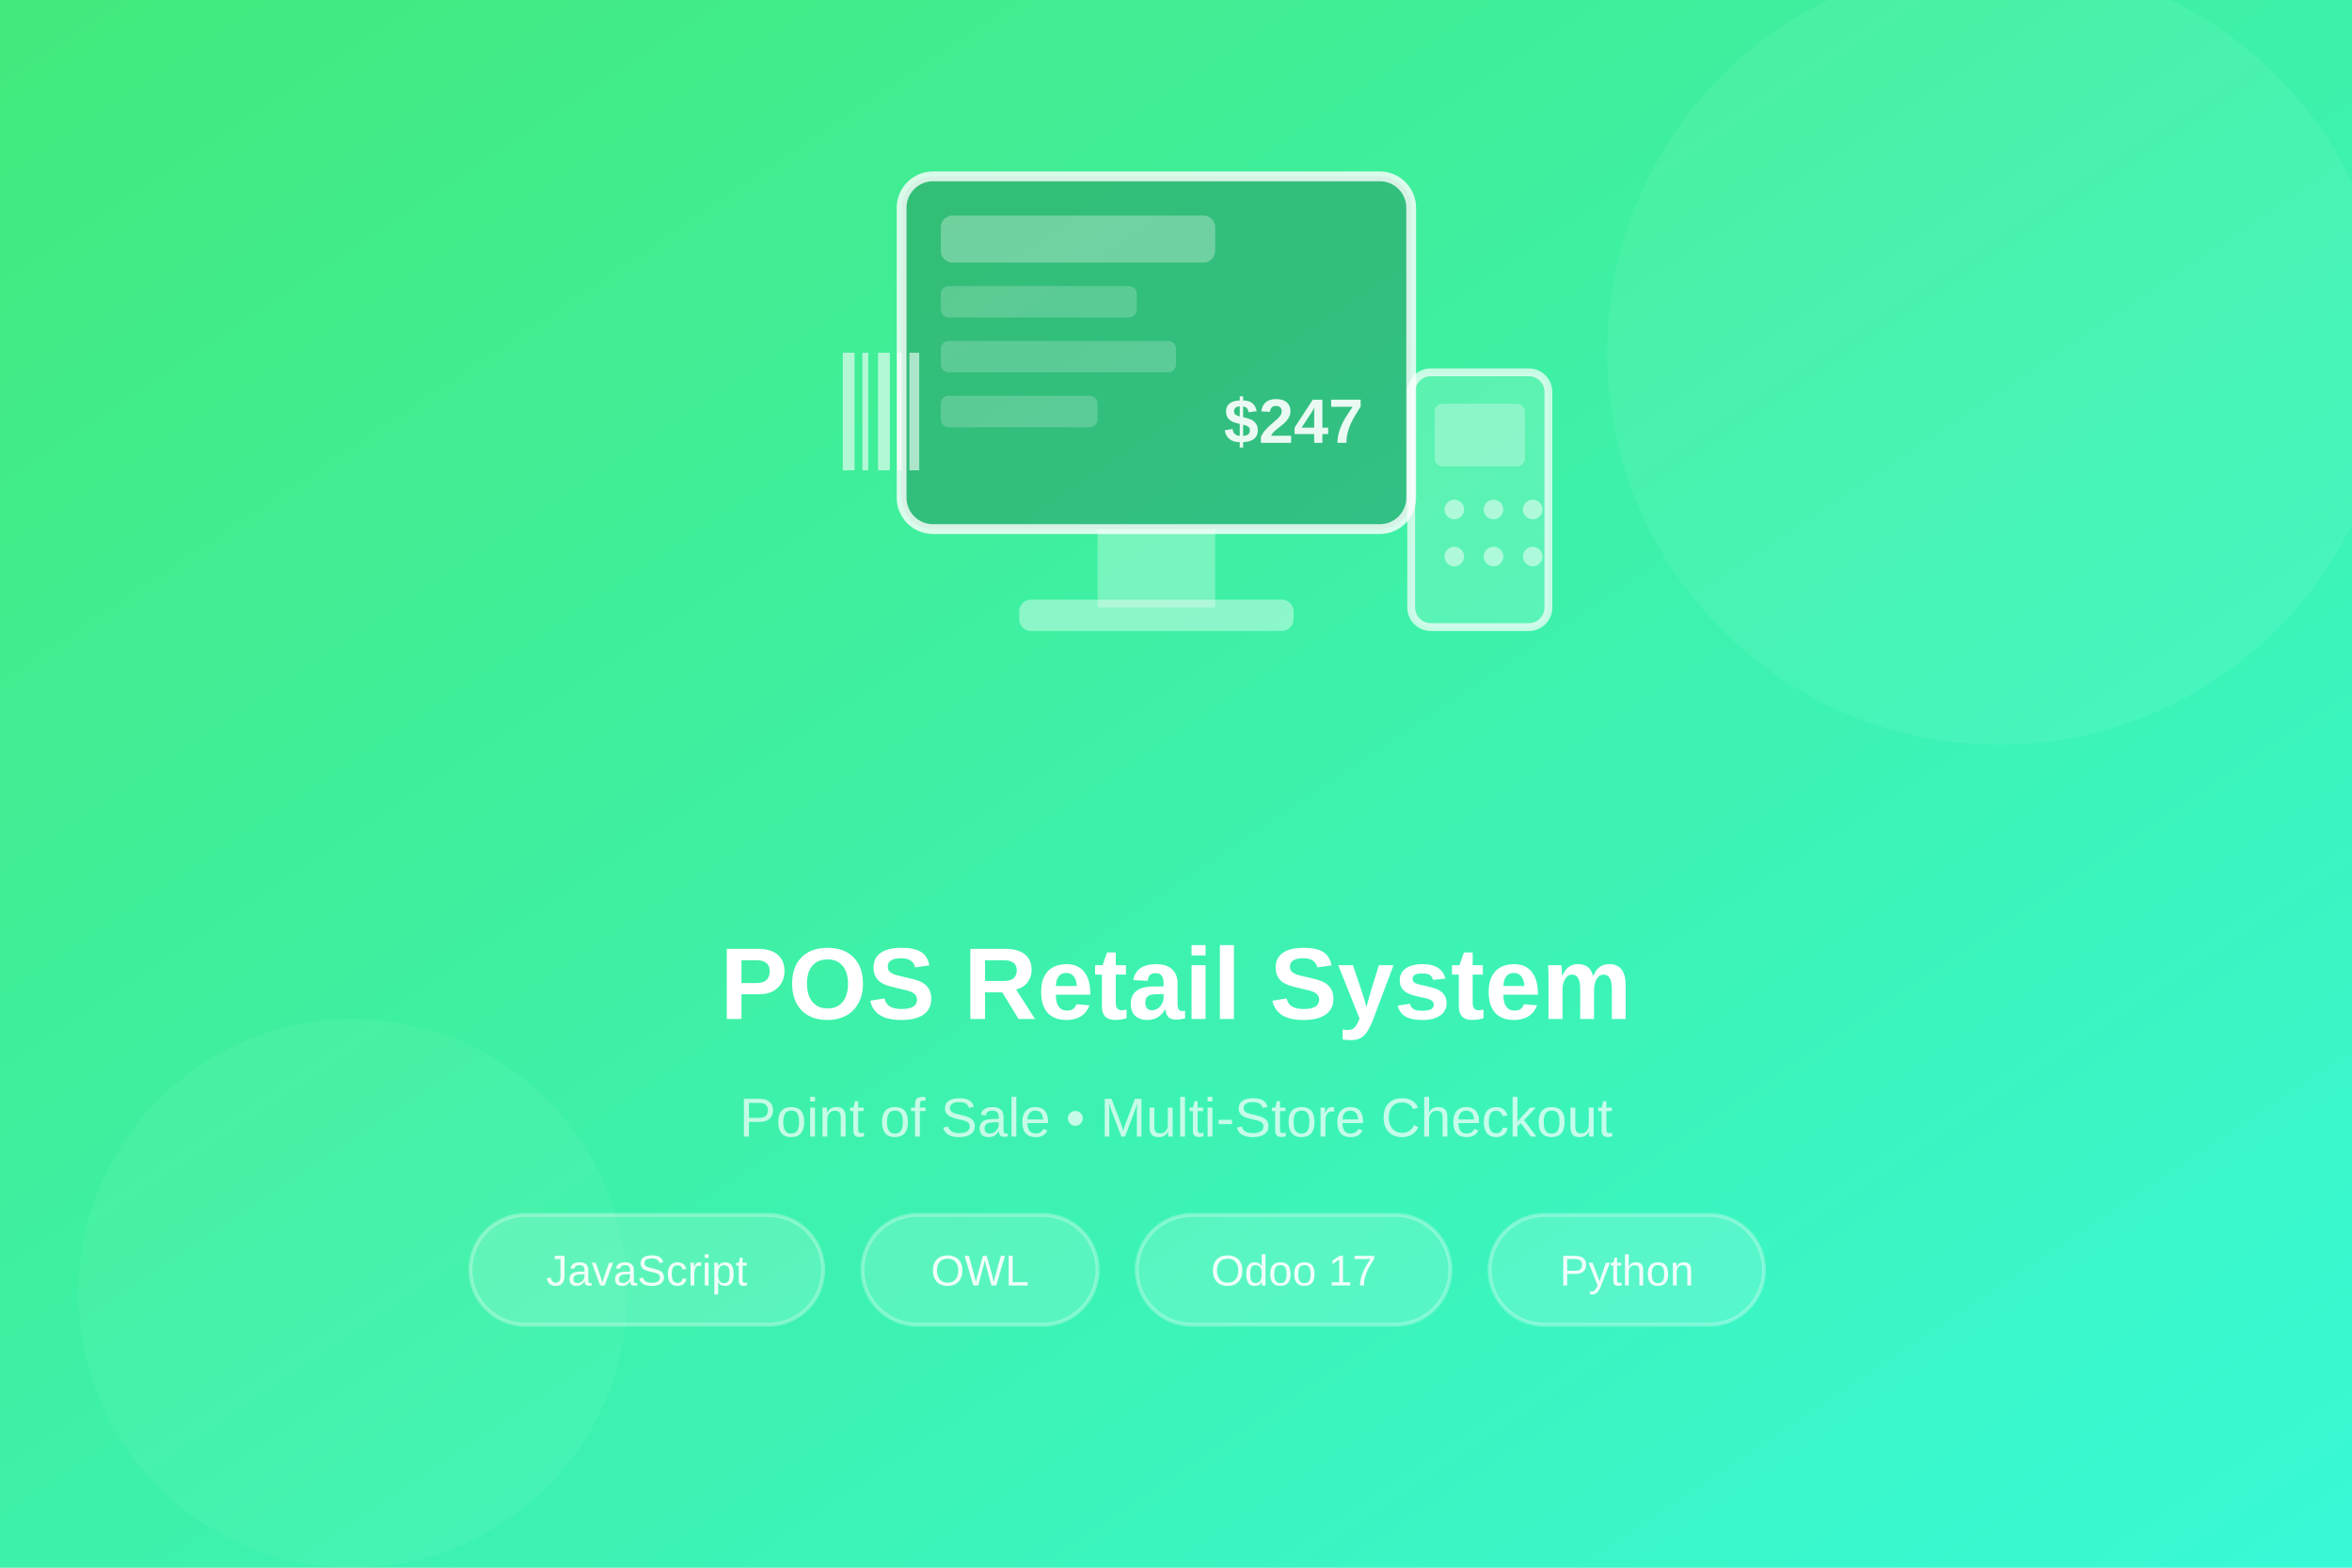
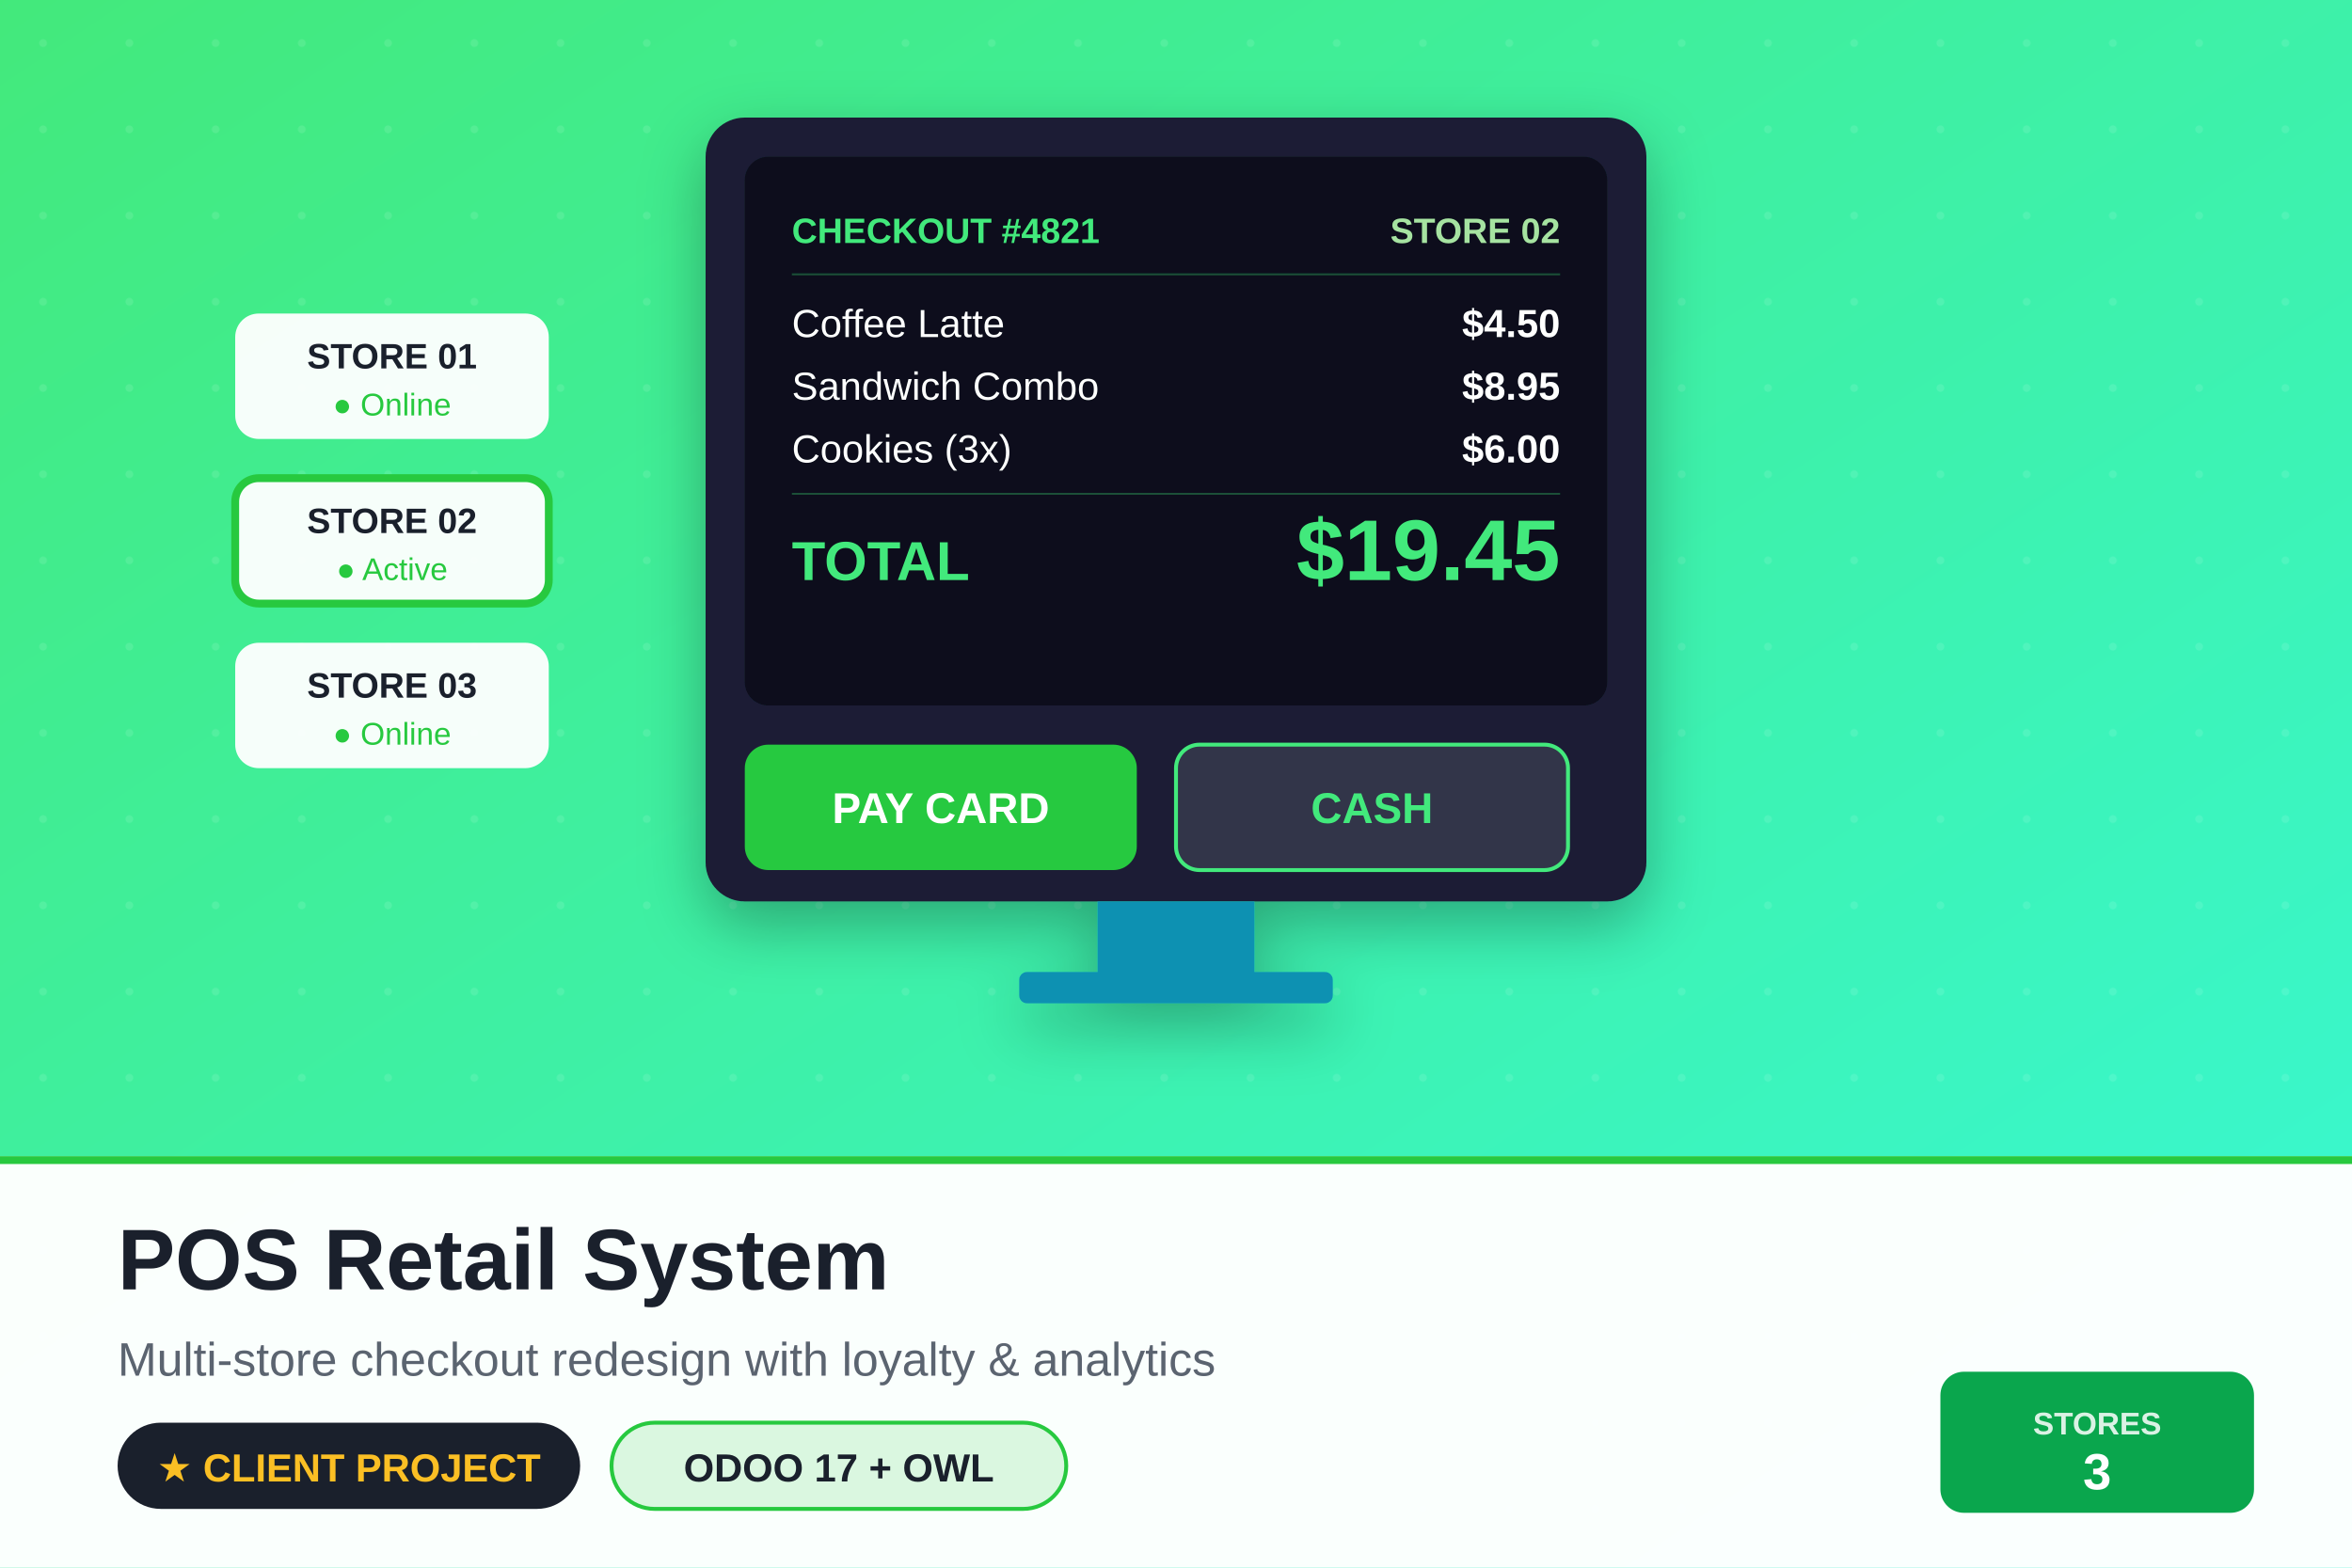
- <svg xmlns="http://www.w3.org/2000/svg" viewBox="0 0 600 400">
+ <svg xmlns="http://www.w3.org/2000/svg" viewBox="0 0 600 400" preserveAspectRatio="xMidYMid slice">
  <defs>
    <linearGradient id="bg" x1="0%" y1="0%" x2="100%" y2="100%">
      <stop offset="0%" style="stop-color:#43e97b" />
      <stop offset="100%" style="stop-color:#38f9d7" />
    </linearGradient>
+     <pattern id="dotsPR" width="22" height="22" patternUnits="userSpaceOnUse">
+       <circle cx="11" cy="11" r="1" fill="rgba(255,255,255,0.1)" />
+     </pattern>
+     <filter id="shPR" x="-20%" y="-20%" width="140%" height="140%">
+       <feGaussianBlur in="SourceAlpha" stdDeviation="8" />
+       <feOffset dy="6" />
+       <feComponentTransfer>
+         <feFuncA type="linear" slope="0.3" />
+       </feComponentTransfer>
+       <feMerge>
+         <feMergeNode />
+         <feMergeNode in="SourceGraphic" />
+       </feMerge>
+     </filter>
  </defs>
  <rect width="600" height="400" fill="url(#bg)" />
-   <circle cx="510" cy="90" r="100" fill="rgba(255,255,255,0.06)" />
-   <circle cx="90" cy="330" r="70" fill="rgba(255,255,255,0.04)" />
-   <g transform="translate(210,35)">
-     <rect x="20" y="10" width="130" height="90" rx="8" fill="rgba(0,0,0,0.2)" stroke="rgba(255,255,255,0.8)" stroke-width="2.5" />
-     <rect x="30" y="20" width="70" height="12" rx="3" fill="rgba(255,255,255,0.3)" />
-     <rect x="30" y="38" width="50" height="8" rx="2" fill="rgba(255,255,255,0.2)" />
-     <rect x="30" y="52" width="60" height="8" rx="2" fill="rgba(255,255,255,0.2)" />
-     <rect x="30" y="66" width="40" height="8" rx="2" fill="rgba(255,255,255,0.2)" />
-     <text x="120" y="78" text-anchor="middle" font-family="Arial,sans-serif" font-weight="700" font-size="16" fill="rgba(255,255,255,0.9)">$247</text>
-     <rect x="70" y="100" width="30" height="20" fill="rgba(255,255,255,0.3)" />
-     <rect x="50" y="118" width="70" height="8" rx="3" fill="rgba(255,255,255,0.4)" />
-     <rect x="150" y="60" width="35" height="65" rx="5" fill="rgba(255,255,255,0.15)" stroke="rgba(255,255,255,0.7)" stroke-width="2" />
-     <rect x="156" y="68" width="23" height="16" rx="2" fill="rgba(255,255,255,0.3)" />
-     <circle cx="161" cy="95" r="2.5" fill="rgba(255,255,255,0.5)" />
-     <circle cx="171" cy="95" r="2.5" fill="rgba(255,255,255,0.5)" />
-     <circle cx="181" cy="95" r="2.5" fill="rgba(255,255,255,0.5)" />
-     <circle cx="161" cy="107" r="2.5" fill="rgba(255,255,255,0.5)" />
-     <circle cx="171" cy="107" r="2.5" fill="rgba(255,255,255,0.5)" />
-     <circle cx="181" cy="107" r="2.5" fill="rgba(255,255,255,0.5)" />
-     <g transform="translate(5,55)">
-       <rect x="0" y="0" width="3" height="30" fill="rgba(255,255,255,0.6)" />
-       <rect x="5" y="0" width="1.5" height="30" fill="rgba(255,255,255,0.6)" />
-       <rect x="9" y="0" width="3" height="30" fill="rgba(255,255,255,0.6)" />
-       <rect x="14" y="0" width="1" height="30" fill="rgba(255,255,255,0.6)" />
-       <rect x="17" y="0" width="2.5" height="30" fill="rgba(255,255,255,0.6)" />
+   <rect width="600" height="400" fill="url(#dotsPR)" />
+   <g transform="translate(180,30)" filter="url(#shPR)">
+     <rect x="0" y="0" width="240" height="200" rx="10" fill="#1a1f35" />
+     <rect x="10" y="10" width="220" height="140" rx="6" fill="#0a0e1a" />
+     <text x="22" y="32" font-family="Arial,sans-serif" font-weight="700" font-size="9" fill="#43e97b">CHECKOUT #4821</text>
+     <text x="218" y="32" text-anchor="end" font-family="Arial,sans-serif" font-weight="700" font-size="9" fill="#a6e3a1">STORE 02</text>
+     <line x1="22" y1="40" x2="218" y2="40" stroke="rgba(67,233,123,0.3)" stroke-width="0.5" />
+     <text x="22" y="56" font-family="Arial,sans-serif" font-size="10" fill="#fff">Coffee Latte</text>
+     <text x="218" y="56" text-anchor="end" font-family="Arial,sans-serif" font-weight="700" font-size="10" fill="#fff">$4.50</text>
+     <text x="22" y="72" font-family="Arial,sans-serif" font-size="10" fill="#fff">Sandwich Combo</text>
+     <text x="218" y="72" text-anchor="end" font-family="Arial,sans-serif" font-weight="700" font-size="10" fill="#fff">$8.95</text>
+     <text x="22" y="88" font-family="Arial,sans-serif" font-size="10" fill="#fff">Cookies (3x)</text>
+     <text x="218" y="88" text-anchor="end" font-family="Arial,sans-serif" font-weight="700" font-size="10" fill="#fff">$6.00</text>
+     <line x1="22" y1="96" x2="218" y2="96" stroke="rgba(67,233,123,0.3)" stroke-width="0.5" />
+     <text x="22" y="118" font-family="Arial,sans-serif" font-weight="900" font-size="14" fill="#43e97b">TOTAL</text>
+     <text x="218" y="118" text-anchor="end" font-family="Arial,sans-serif" font-weight="900" font-size="22" fill="#43e97b">$19.45</text>
+     <rect x="10" y="160" width="100" height="32" rx="6" fill="#27c93f" />
+     <text x="60" y="180" text-anchor="middle" font-family="Arial,sans-serif" font-weight="800" font-size="11" fill="#fff">PAY CARD</text>
+     <rect x="120" y="160" width="100" height="32" rx="6" fill="rgba(255,255,255,0.1)" stroke="#43e97b" stroke-width="1" />
+     <text x="170" y="180" text-anchor="middle" font-family="Arial,sans-serif" font-weight="800" font-size="11" fill="#43e97b">CASH</text>
+     <rect x="100" y="200" width="40" height="20" fill="#0891B2" />
+     <rect x="80" y="218" width="80" height="8" rx="2" fill="#0891B2" />
+   </g>
+   <g transform="translate(60,80)">
+     <rect x="0" y="0" width="80" height="32" rx="6" fill="rgba(255,255,255,0.95)" />
+     <text x="40" y="14" text-anchor="middle" font-family="Arial,sans-serif" font-weight="800" font-size="9" fill="#1a202c">STORE 01</text>
+     <text x="40" y="26" text-anchor="middle" font-family="Arial,sans-serif" font-size="8" fill="#27c93f">● Online</text>
+     <rect x="0" y="42" width="80" height="32" rx="6" fill="rgba(255,255,255,0.95)" stroke="#27c93f" stroke-width="2" />
+     <text x="40" y="56" text-anchor="middle" font-family="Arial,sans-serif" font-weight="800" font-size="9" fill="#1a202c">STORE 02</text>
+     <text x="40" y="68" text-anchor="middle" font-family="Arial,sans-serif" font-size="8" fill="#27c93f">● Active</text>
+     <rect x="0" y="84" width="80" height="32" rx="6" fill="rgba(255,255,255,0.95)" />
+     <text x="40" y="98" text-anchor="middle" font-family="Arial,sans-serif" font-weight="800" font-size="9" fill="#1a202c">STORE 03</text>
+     <text x="40" y="110" text-anchor="middle" font-family="Arial,sans-serif" font-size="8" fill="#27c93f">● Online</text>
+   </g>
+   <g transform="translate(0,295)">
+     <rect x="0" y="0" width="600" height="105" fill="rgba(255,255,255,0.97)" />
+     <rect x="0" y="0" width="600" height="2" fill="#27c93f" />
+     <text x="30" y="34" font-family="Arial,sans-serif" font-weight="800" font-size="22" fill="#1a202c">POS Retail System</text>
+     <text x="30" y="56" font-family="Arial,sans-serif" font-size="12" fill="#5b6470">Multi-store checkout redesign with loyalty &amp; analytics</text>
+     <g transform="translate(30,68)">
+       <rect x="0" y="0" width="118" height="22" rx="11" fill="#1a202c" />
+       <text x="59" y="15" text-anchor="middle" font-family="Arial,sans-serif" font-weight="700" font-size="10" fill="#fbbf24">★ CLIENT PROJECT</text>
+     </g>
+     <g transform="translate(156,68)">
+       <rect x="0" y="0" width="116" height="22" rx="11" fill="rgba(39,201,63,0.15)" stroke="#27c93f" stroke-width="1" />
+       <text x="58" y="15" text-anchor="middle" font-family="Arial,sans-serif" font-weight="700" font-size="10" fill="#1a202c">ODOO 17 + OWL</text>
+     </g>
+     <g transform="translate(495,55)">
+       <rect x="0" y="0" width="80" height="36" rx="6" fill="#0AA64D" />
+       <text x="40" y="16" text-anchor="middle" font-family="Arial,sans-serif" font-weight="700" font-size="8" fill="rgba(255,255,255,0.85)">STORES</text>
+       <text x="40" y="30" text-anchor="middle" font-family="Arial,sans-serif" font-weight="900" font-size="13" fill="#fff">3</text>
    </g>
  </g>
-   <text x="300" y="260" text-anchor="middle" font-family="Arial,sans-serif" font-weight="700" font-size="26" fill="white">POS Retail System</text>
-   <text x="300" y="290" text-anchor="middle" font-family="Arial,sans-serif" font-weight="400" font-size="14" fill="rgba(255,255,255,0.7)">Point of Sale • Multi-Store Checkout</text>
-   <g transform="translate(120,310)">
-     <rect x="0" y="0" width="90" height="28" rx="14" fill="rgba(255,255,255,0.15)" stroke="rgba(255,255,255,0.3)" stroke-width="1" />
-     <text x="45" y="18" text-anchor="middle" font-family="Arial,sans-serif" font-size="11" fill="rgba(255,255,255,0.9)">JavaScript</text>
-     <rect x="100" y="0" width="60" height="28" rx="14" fill="rgba(255,255,255,0.15)" stroke="rgba(255,255,255,0.3)" stroke-width="1" />
-     <text x="130" y="18" text-anchor="middle" font-family="Arial,sans-serif" font-size="11" fill="rgba(255,255,255,0.9)">OWL</text>
-     <rect x="170" y="0" width="80" height="28" rx="14" fill="rgba(255,255,255,0.15)" stroke="rgba(255,255,255,0.3)" stroke-width="1" />
-     <text x="210" y="18" text-anchor="middle" font-family="Arial,sans-serif" font-size="11" fill="rgba(255,255,255,0.9)">Odoo 17</text>
-     <rect x="260" y="0" width="70" height="28" rx="14" fill="rgba(255,255,255,0.15)" stroke="rgba(255,255,255,0.3)" stroke-width="1" />
-     <text x="295" y="18" text-anchor="middle" font-family="Arial,sans-serif" font-size="11" fill="rgba(255,255,255,0.9)">Python</text>
-   </g>
</svg>
